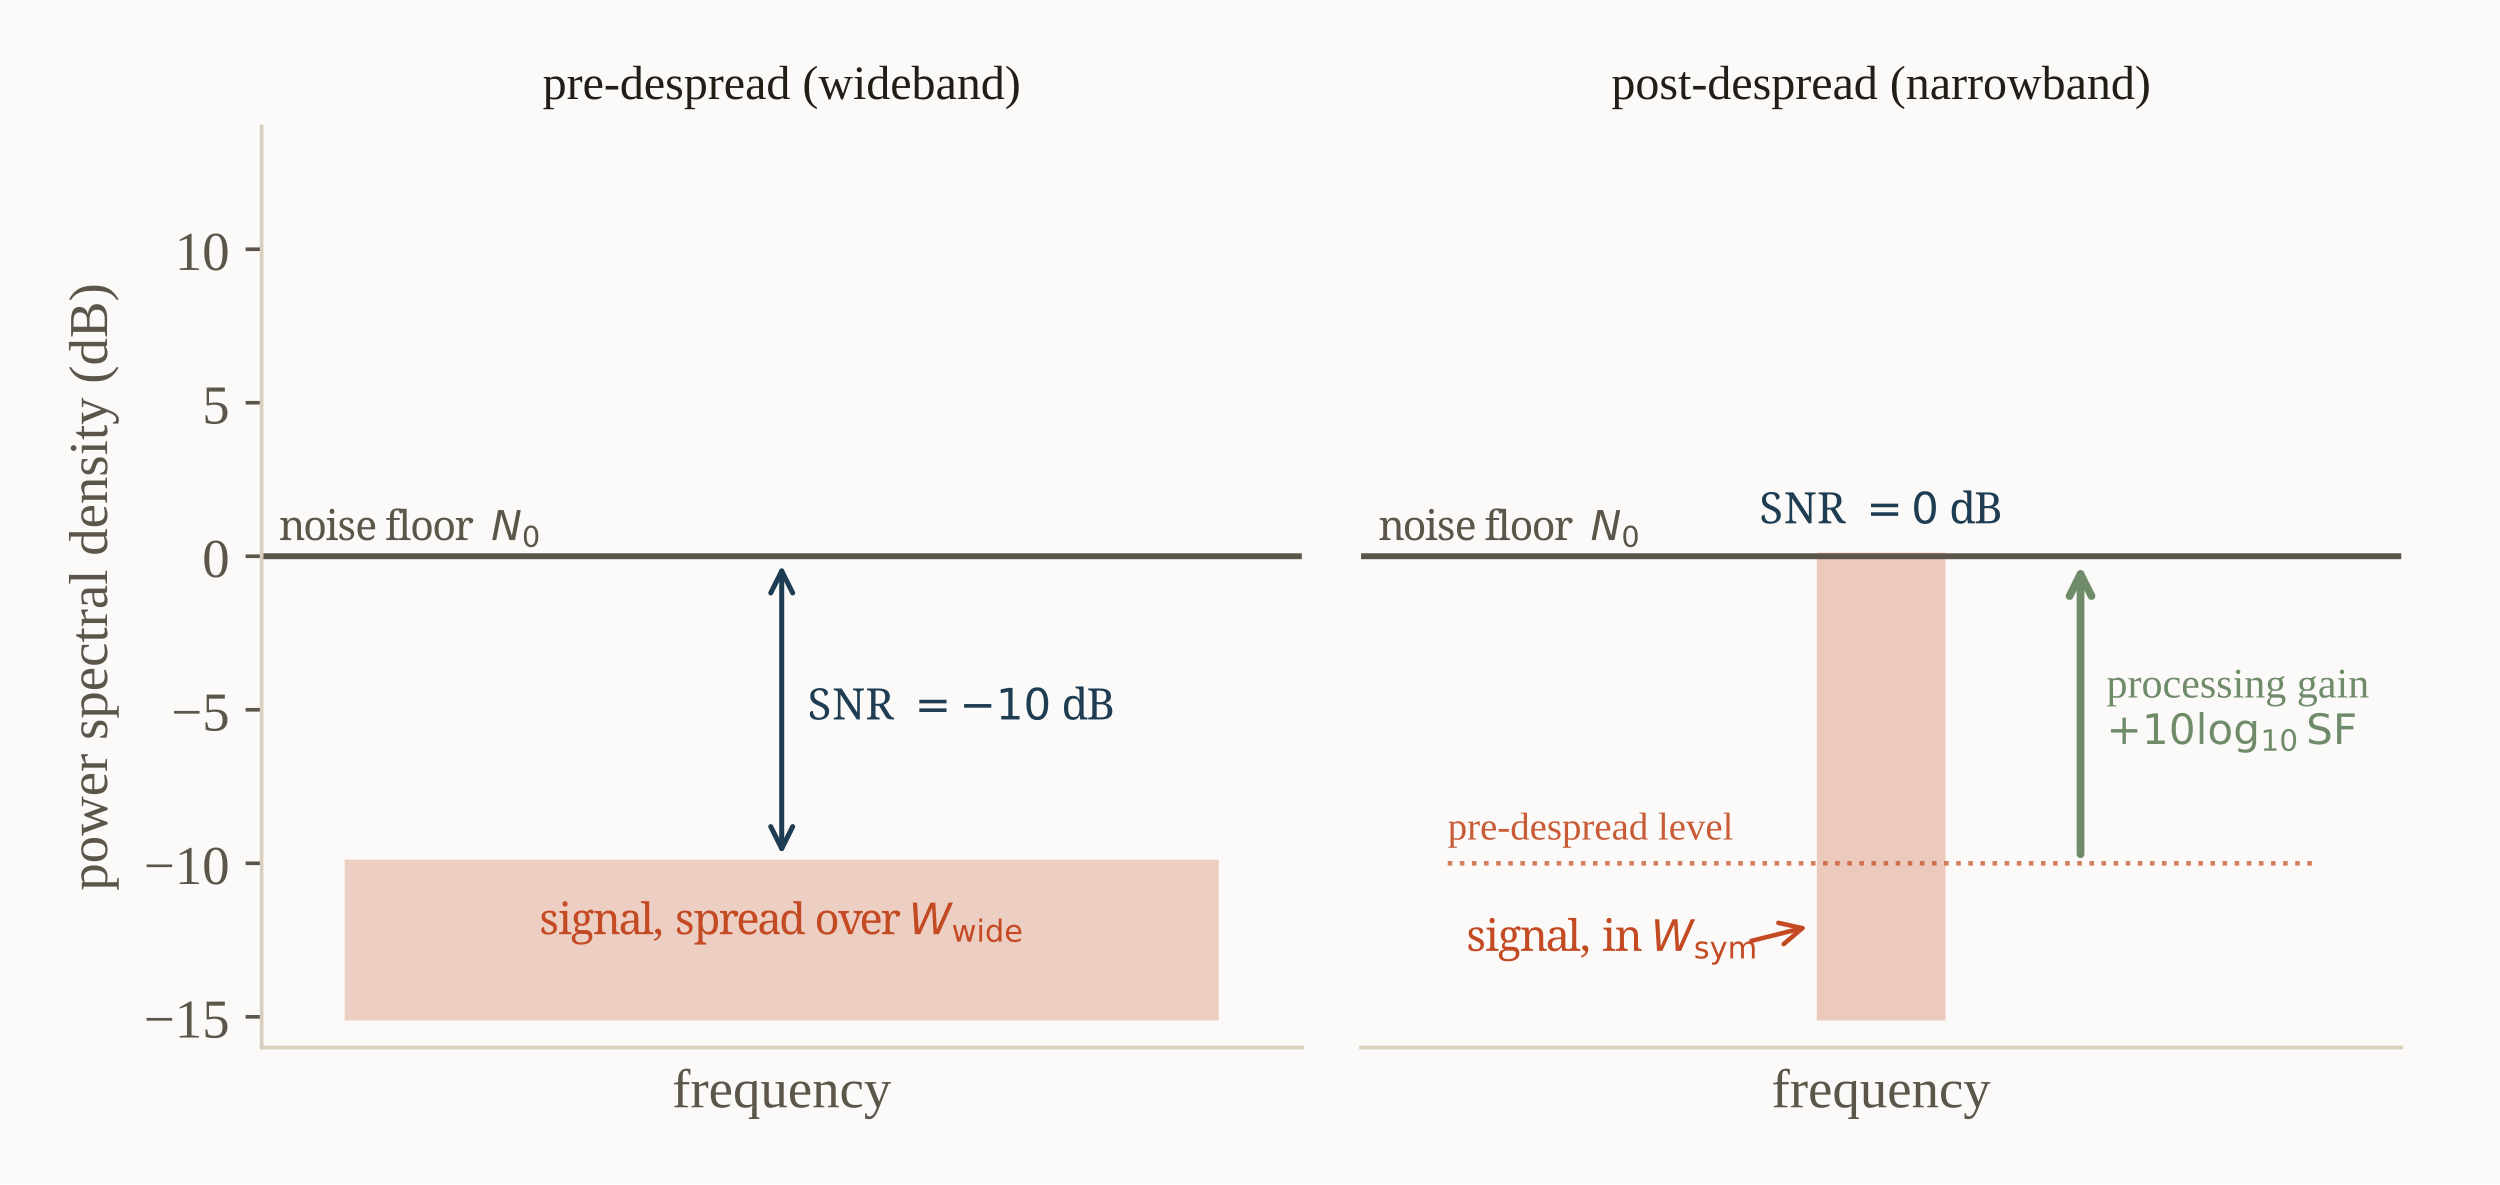
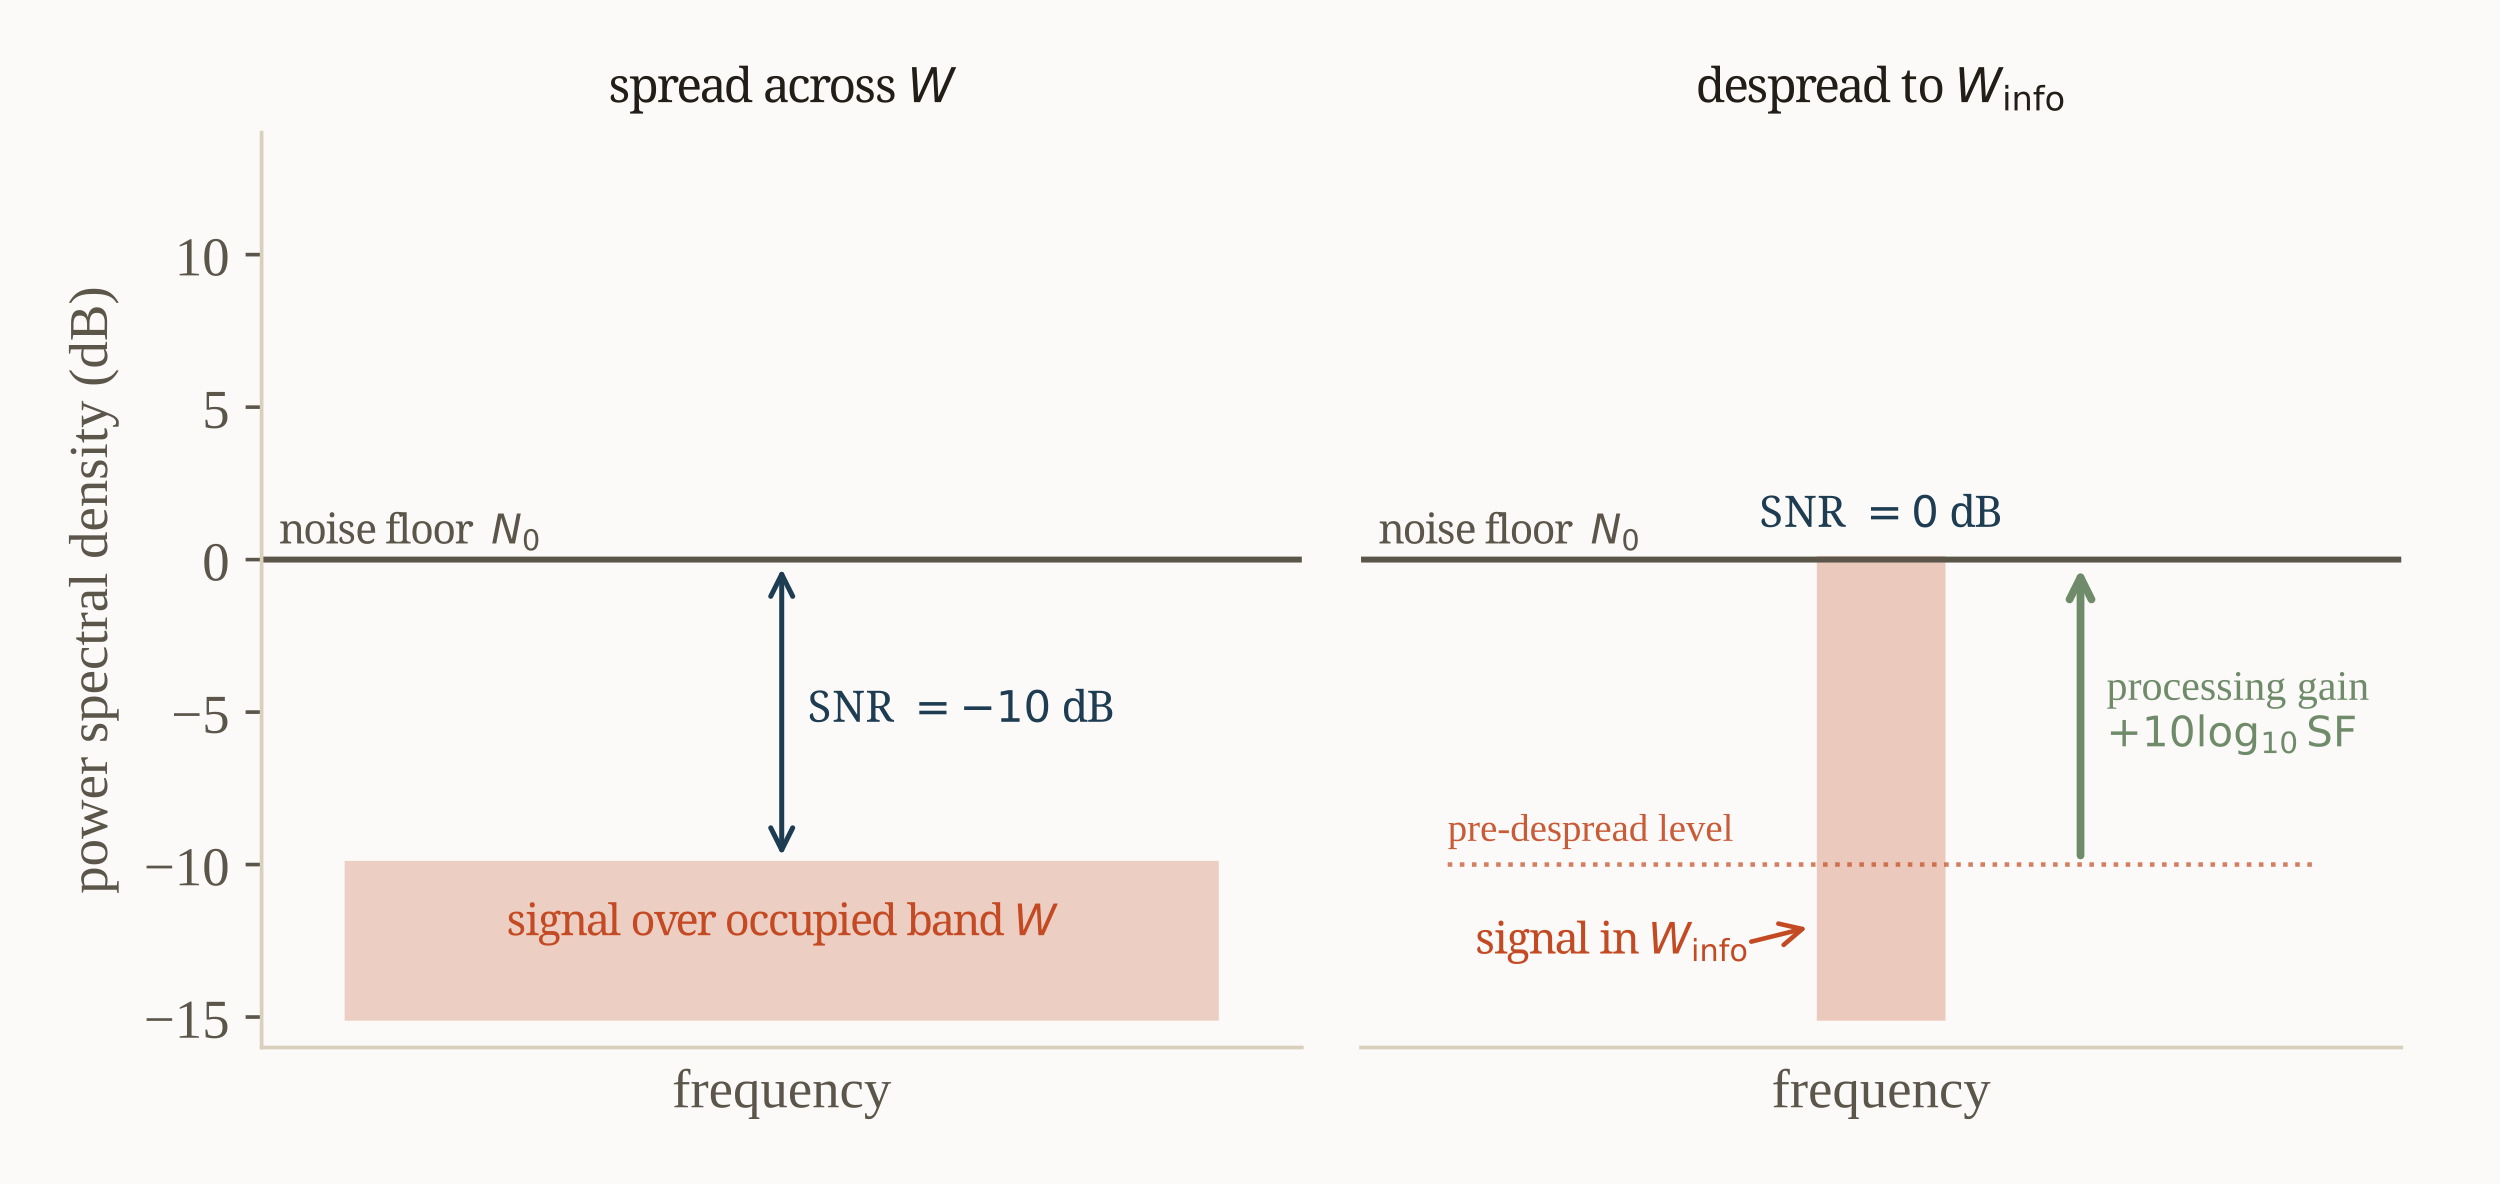
<svg xmlns="http://www.w3.org/2000/svg" xmlns:xlink="http://www.w3.org/1999/xlink" width="547.2pt" height="259.2pt" viewBox="0 0 547.2 259.2" version="1.1">
  <defs>
    <style type="text/css">*{stroke-linejoin: round; stroke-linecap: butt}</style>
  </defs>
  <g id="figure_1">
    <g id="patch_1">
      <path d="M 0 259.2  L 547.2 259.2  L 547.2 0  L 0 0  z " style="fill: #fbfaf8" />
    </g>
    <g id="axes_1">
      <g id="patch_2">
-         <path d="M 57.26 229.28  L 284.943 229.28  L 284.943 27.668  L 57.26 27.668  z " style="fill: #fbfaf8" />
+         <path d="M 57.26 229.28  L 284.943 229.28  L 284.943 29.04  L 57.26 29.04  z " style="fill: #fbfaf8" />
      </g>
      <g id="patch_3">
-         <path d="M 76.234 222.56  L 265.97 222.56  L 265.97 188.958  L 76.234 188.958  z " clip-path="url(#p8ddbc5364f)" style="fill: #c34a22; opacity: 0.25; stroke: #c34a22; stroke-width: 1.6; stroke-linejoin: miter" />
+         <path d="M 76.234 222.605  L 265.97 222.605  L 265.97 189.232  L 76.234 189.232  z " clip-path="url(#pc024488677)" style="fill: #c34a22; opacity: 0.25; stroke: #c34a22; stroke-width: 1.6; stroke-linejoin: miter" />
      </g>
      <g id="matplotlib.axis_1">
        <g id="text_1">
          <text style="font-size: 12px; font-family: 'Georgia', 'Times New Roman', 'DejaVu Serif', serif; text-anchor: middle; fill: #5c554a" x="171.102" y="242.357" transform="rotate(-0 171.1016 242.3569)">frequency</text>
        </g>
      </g>
      <g id="matplotlib.axis_2">
        <g id="ytick_1">
          <g id="line2d_1">
            <defs>
-               <path id="m342f838c32" d="M 0 0  L -3.5 0  " style="stroke: #5c554a; stroke-width: 0.8" />
+               <path id="m52c250888a" d="M 0 0  L -3.5 0  " style="stroke: #5c554a; stroke-width: 0.8" />
            </defs>
            <g>
-               <use xlink:href="#m342f838c32" x="57.26" y="222.56" style="fill: #5c554a; stroke: #5c554a; stroke-width: 0.8" />
+               <use xlink:href="#m52c250888a" x="57.26" y="222.605" style="fill: #5c554a; stroke: #5c554a; stroke-width: 0.8" />
            </g>
          </g>
          <g id="text_2">
-             <text style="font-size: 12px; font-family: 'Georgia', 'Times New Roman', 'DejaVu Serif', serif; text-anchor: end; fill: #5c554a" x="50.26" y="227.095" transform="rotate(-0 50.26 227.0952)">−15</text>
+             <text style="font-size: 12px; font-family: 'Georgia', 'Times New Roman', 'DejaVu Serif', serif; text-anchor: end; fill: #5c554a" x="50.26" y="227.141" transform="rotate(-0 50.26 227.141)">−15</text>
          </g>
        </g>
        <g id="ytick_2">
          <g id="line2d_2">
            <g>
-               <use xlink:href="#m342f838c32" x="57.26" y="188.958" style="fill: #5c554a; stroke: #5c554a; stroke-width: 0.8" />
+               <use xlink:href="#m52c250888a" x="57.26" y="189.232" style="fill: #5c554a; stroke: #5c554a; stroke-width: 0.8" />
            </g>
          </g>
          <g id="text_3">
-             <text style="font-size: 12px; font-family: 'Georgia', 'Times New Roman', 'DejaVu Serif', serif; text-anchor: end; fill: #5c554a" x="50.26" y="193.493" transform="rotate(-0 50.26 193.4931)">−10</text>
+             <text style="font-size: 12px; font-family: 'Georgia', 'Times New Roman', 'DejaVu Serif', serif; text-anchor: end; fill: #5c554a" x="50.26" y="193.768" transform="rotate(-0 50.26 193.7676)">−10</text>
          </g>
        </g>
        <g id="ytick_3">
          <g id="line2d_3">
            <g>
-               <use xlink:href="#m342f838c32" x="57.26" y="155.355" style="fill: #5c554a; stroke: #5c554a; stroke-width: 0.8" />
+               <use xlink:href="#m52c250888a" x="57.26" y="155.859" style="fill: #5c554a; stroke: #5c554a; stroke-width: 0.8" />
            </g>
          </g>
          <g id="text_4">
-             <text style="font-size: 12px; font-family: 'Georgia', 'Times New Roman', 'DejaVu Serif', serif; text-anchor: end; fill: #5c554a" x="50.26" y="159.891" transform="rotate(-0 50.26 159.891)">−5</text>
+             <text style="font-size: 12px; font-family: 'Georgia', 'Times New Roman', 'DejaVu Serif', serif; text-anchor: end; fill: #5c554a" x="50.26" y="160.394" transform="rotate(-0 50.26 160.3943)">−5</text>
          </g>
        </g>
        <g id="ytick_4">
          <g id="line2d_4">
            <g>
-               <use xlink:href="#m342f838c32" x="57.26" y="121.753" style="fill: #5c554a; stroke: #5c554a; stroke-width: 0.8" />
+               <use xlink:href="#m52c250888a" x="57.26" y="122.485" style="fill: #5c554a; stroke: #5c554a; stroke-width: 0.8" />
            </g>
          </g>
          <g id="text_5">
-             <text style="font-size: 12px; font-family: 'Georgia', 'Times New Roman', 'DejaVu Serif', serif; text-anchor: end; fill: #5c554a" x="50.26" y="126.289" transform="rotate(-0 50.26 126.289)">0</text>
+             <text style="font-size: 12px; font-family: 'Georgia', 'Times New Roman', 'DejaVu Serif', serif; text-anchor: end; fill: #5c554a" x="50.26" y="127.021" transform="rotate(-0 50.26 127.021)">0</text>
          </g>
        </g>
        <g id="ytick_5">
          <g id="line2d_5">
            <g>
-               <use xlink:href="#m342f838c32" x="57.26" y="88.151" style="fill: #5c554a; stroke: #5c554a; stroke-width: 0.8" />
+               <use xlink:href="#m52c250888a" x="57.26" y="89.112" style="fill: #5c554a; stroke: #5c554a; stroke-width: 0.8" />
            </g>
          </g>
          <g id="text_6">
-             <text style="font-size: 12px; font-family: 'Georgia', 'Times New Roman', 'DejaVu Serif', serif; text-anchor: end; fill: #5c554a" x="50.26" y="92.687" transform="rotate(-0 50.26 92.68688)">5</text>
+             <text style="font-size: 12px; font-family: 'Georgia', 'Times New Roman', 'DejaVu Serif', serif; text-anchor: end; fill: #5c554a" x="50.26" y="93.648" transform="rotate(-0 50.26 93.64763)">5</text>
          </g>
        </g>
        <g id="ytick_6">
          <g id="line2d_6">
            <g>
-               <use xlink:href="#m342f838c32" x="57.26" y="54.549" style="fill: #5c554a; stroke: #5c554a; stroke-width: 0.8" />
+               <use xlink:href="#m52c250888a" x="57.26" y="55.739" style="fill: #5c554a; stroke: #5c554a; stroke-width: 0.8" />
            </g>
          </g>
          <g id="text_7">
-             <text style="font-size: 12px; font-family: 'Georgia', 'Times New Roman', 'DejaVu Serif', serif; text-anchor: end; fill: #5c554a" x="50.26" y="59.085" transform="rotate(-0 50.26 59.08479)">10</text>
+             <text style="font-size: 12px; font-family: 'Georgia', 'Times New Roman', 'DejaVu Serif', serif; text-anchor: end; fill: #5c554a" x="50.26" y="60.274" transform="rotate(-0 50.26 60.27429)">10</text>
          </g>
        </g>
        <g id="text_8">
-           <text style="font-size: 12px; font-family: 'Georgia', 'Times New Roman', 'DejaVu Serif', serif; text-anchor: middle; fill: #5c554a" x="23.419" y="128.474" transform="rotate(-90 23.41875 128.4737)">power spectral density (dB)</text>
+           <text style="font-size: 12px; font-family: 'Georgia', 'Times New Roman', 'DejaVu Serif', serif; text-anchor: middle; fill: #5c554a" x="23.419" y="129.16" transform="rotate(-90 23.41875 129.16)">power spectral density (dB)</text>
        </g>
      </g>
      <g id="line2d_7">
-         <path d="M 57.26 121.753  L 284.943 121.753  " clip-path="url(#p8ddbc5364f)" style="fill: none; stroke: #5c554a; stroke-width: 1.3; stroke-linecap: square" />
+         <path d="M 57.26 122.485  L 284.943 122.485  " clip-path="url(#pc024488677)" style="fill: none; stroke: #5c554a; stroke-width: 1.3; stroke-linecap: square" />
      </g>
      <g id="patch_4">
-         <path d="M 57.26 229.28  L 57.26 27.668  " style="fill: none; stroke: #d8cfbc; stroke-width: 0.8; stroke-linejoin: miter; stroke-linecap: square" />
+         <path d="M 57.26 229.28  L 57.26 29.04  " style="fill: none; stroke: #d8cfbc; stroke-width: 0.8; stroke-linejoin: miter; stroke-linecap: square" />
      </g>
      <g id="patch_5">
        <path d="M 57.26 229.28  L 284.943 229.28  " style="fill: none; stroke: #d8cfbc; stroke-width: 0.8; stroke-linejoin: miter; stroke-linecap: square" />
      </g>
      <g id="text_9">
-         <g style="fill: #5c554a" transform="translate(61.05472 118.3931)">
+         <g style="fill: #5c554a" transform="translate(61.05472 119.148)">
          <text>
            <tspan x="0" y="-0.188" style="font-size: 9px; font-family: 'Georgia'; fill: #5c554a">n</tspan>
            <tspan x="5.317" y="-0.188" style="font-size: 9px; font-family: 'Georgia'; fill: #5c554a">o</tspan>
            <tspan x="10.169" y="-0.188" style="font-size: 9px; font-family: 'Georgia'; fill: #5c554a">i</tspan>
            <tspan x="12.806" y="-0.188" style="font-size: 9px; font-family: 'Georgia'; fill: #5c554a">s</tspan>
            <tspan x="16.695" y="-0.188" style="font-size: 9px; font-family: 'Georgia'; fill: #5c554a">e</tspan>
            <tspan x="21.045" y="-0.188" style="font-size: 9px; font-family: 'Georgia'; fill: #5c554a"> </tspan>
            <tspan x="23.216" y="-0.188" style="font-size: 9px; font-family: 'Georgia'; fill: #5c554a">f</tspan>
            <tspan x="26.143" y="-0.188" style="font-size: 9px; font-family: 'Georgia'; fill: #5c554a">l</tspan>
            <tspan x="28.718" y="-0.188" style="font-size: 9px; font-family: 'Georgia'; fill: #5c554a">o</tspan>
            <tspan x="33.57" y="-0.188" style="font-size: 9px; font-family: 'Georgia'; fill: #5c554a">o</tspan>
            <tspan x="38.421" y="-0.188" style="font-size: 9px; font-family: 'Georgia'; fill: #5c554a">r</tspan>
            <tspan x="42.108" y="-0.188" style="font-size: 9px; font-family: 'Georgia'; fill: #5c554a"> </tspan>
            <tspan x="44.279" y="-0.188" style="font-size: 9px; font-family: 'Georgia'; fill: #5c554a"> </tspan>
            <tspan x="46.45" y="-0.188" style="font-style: oblique; font-size: 9px; font-family: 'DejaVu Sans'; fill: #5c554a">N</tspan>
            <tspan x="53.183" y="1.289" style="font-size: 6.3px; font-family: 'DejaVu Sans'; fill: #5c554a">0</tspan>
          </text>
        </g>
      </g>
      <g id="patch_6">
-         <path d="M 171.102 185.73  Q 171.102 155.358 171.102 124.985  " style="fill: none; stroke: #1e3d52; stroke-width: 1.1; stroke-linecap: round" />
-         <path d="M 173.502 180.93  L 171.102 185.73  L 168.702 180.93  " style="fill: none; stroke: #1e3d52; stroke-width: 1.1; stroke-linecap: round" />
-         <path d="M 168.702 129.785  L 171.102 124.985  L 173.502 129.785  " style="fill: none; stroke: #1e3d52; stroke-width: 1.1; stroke-linecap: round" />
+         <path d="M 171.102 186.002  Q 171.102 155.86 171.102 125.719  " style="fill: none; stroke: #1e3d52; stroke-width: 1.1; stroke-linecap: round" />
+         <path d="M 173.502 181.202  L 171.102 186.002  L 168.702 181.202  " style="fill: none; stroke: #1e3d52; stroke-width: 1.1; stroke-linecap: round" />
+         <path d="M 168.702 130.519  L 171.102 125.719  L 173.502 130.519  " style="fill: none; stroke: #1e3d52; stroke-width: 1.1; stroke-linecap: round" />
      </g>
      <g id="text_10">
-         <g style="fill: #1e3d52" transform="translate(176.7937 157.916)">
+         <g style="fill: #1e3d52" transform="translate(176.7937 158.4192)">
          <text>
            <tspan x="0" y="-0.438" style="font-size: 9.5px; font-family: 'Georgia'; fill: #1e3d52">S</tspan>
            <tspan x="5.33" y="-0.438" style="font-size: 9.5px; font-family: 'Georgia'; fill: #1e3d52">N</tspan>
            <tspan x="12.617" y="-0.438" style="font-size: 9.5px; font-family: 'Georgia'; fill: #1e3d52">R</tspan>
            <tspan x="19.283" y="-0.438" style="font-size: 9.5px; font-family: 'Georgia'; fill: #1e3d52"> </tspan>
            <tspan x="53.284" y="-0.438" style="font-size: 9.5px; font-family: 'Georgia'; fill: #1e3d52"> </tspan>
            <tspan x="55.576" y="-0.438" style="font-size: 9.5px; font-family: 'Georgia'; fill: #1e3d52">d</tspan>
            <tspan x="61.031" y="-0.438" style="font-size: 9.5px; font-family: 'Georgia'; fill: #1e3d52">B</tspan>
            <tspan x="23.425" y="-0.438" style="font-size: 9.5px; font-family: 'DejaVu Sans'; fill: #1e3d52">=</tspan>
            <tspan x="33.236" y="-0.438" style="font-size: 9.5px; font-family: 'DejaVu Sans'; fill: #1e3d52">−</tspan>
            <tspan x="41.196" y="-0.438" style="font-size: 9.5px; font-family: 'DejaVu Sans'; fill: #1e3d52">1</tspan>
            <tspan x="47.24" y="-0.438" style="font-size: 9.5px; font-family: 'DejaVu Sans'; fill: #1e3d52">0</tspan>
          </text>
        </g>
      </g>
      <g id="text_11">
-         <g style="fill: #c34a22" transform="translate(118.0441 204.914)">
+         <g style="fill: #c34a22" transform="translate(110.8716 205.1291)">
          <text>
            <tspan x="0" y="-0.438" style="font-size: 9.5px; font-family: 'Georgia'; fill: #c34a22">s</tspan>
            <tspan x="4.105" y="-0.438" style="font-size: 9.5px; font-family: 'Georgia'; fill: #c34a22">i</tspan>
            <tspan x="6.888" y="-0.438" style="font-size: 9.5px; font-family: 'Georgia'; fill: #c34a22">g</tspan>
            <tspan x="11.727" y="-0.438" style="font-size: 9.5px; font-family: 'Georgia'; fill: #c34a22">n</tspan>
            <tspan x="17.339" y="-0.438" style="font-size: 9.5px; font-family: 'Georgia'; fill: #c34a22">a</tspan>
            <tspan x="22.126" y="-0.438" style="font-size: 9.5px; font-family: 'Georgia'; fill: #c34a22">l</tspan>
-             <tspan x="24.845" y="-0.438" style="font-size: 9.5px; font-family: 'Georgia'; fill: #c34a22">,</tspan>
-             <tspan x="27.405" y="-0.438" style="font-size: 9.5px; font-family: 'Georgia'; fill: #c34a22"> </tspan>
-             <tspan x="29.697" y="-0.438" style="font-size: 9.5px; font-family: 'Georgia'; fill: #c34a22">s</tspan>
-             <tspan x="33.802" y="-0.438" style="font-size: 9.5px; font-family: 'Georgia'; fill: #c34a22">p</tspan>
-             <tspan x="39.229" y="-0.438" style="font-size: 9.5px; font-family: 'Georgia'; fill: #c34a22">r</tspan>
-             <tspan x="43.121" y="-0.438" style="font-size: 9.5px; font-family: 'Georgia'; fill: #c34a22">e</tspan>
-             <tspan x="47.713" y="-0.438" style="font-size: 9.5px; font-family: 'Georgia'; fill: #c34a22">a</tspan>
-             <tspan x="52.5" y="-0.438" style="font-size: 9.5px; font-family: 'Georgia'; fill: #c34a22">d</tspan>
-             <tspan x="57.956" y="-0.438" style="font-size: 9.5px; font-family: 'Georgia'; fill: #c34a22"> </tspan>
-             <tspan x="60.247" y="-0.438" style="font-size: 9.5px; font-family: 'Georgia'; fill: #c34a22">o</tspan>
-             <tspan x="65.368" y="-0.438" style="font-size: 9.5px; font-family: 'Georgia'; fill: #c34a22">v</tspan>
-             <tspan x="70.086" y="-0.438" style="font-size: 9.5px; font-family: 'Georgia'; fill: #c34a22">e</tspan>
-             <tspan x="74.678" y="-0.438" style="font-size: 9.5px; font-family: 'Georgia'; fill: #c34a22">r</tspan>
-             <tspan x="78.57" y="-0.438" style="font-size: 9.5px; font-family: 'Georgia'; fill: #c34a22"> </tspan>
-             <tspan x="80.861" y="-0.438" style="font-style: oblique; font-size: 9.5px; font-family: 'DejaVu Sans'; fill: #c34a22">W</tspan>
-             <tspan x="90.255" y="1.203" style="font-size: 6.65px; font-family: 'DejaVu Sans'; fill: #c34a22">w</tspan>
-             <tspan x="95.693" y="1.203" style="font-size: 6.65px; font-family: 'DejaVu Sans'; fill: #c34a22">i</tspan>
-             <tspan x="97.541" y="1.203" style="font-size: 6.65px; font-family: 'DejaVu Sans'; fill: #c34a22">d</tspan>
-             <tspan x="101.762" y="1.203" style="font-size: 6.65px; font-family: 'DejaVu Sans'; fill: #c34a22">e</tspan>
+             <tspan x="24.845" y="-0.438" style="font-size: 9.5px; font-family: 'Georgia'; fill: #c34a22"> </tspan>
+             <tspan x="27.136" y="-0.438" style="font-size: 9.5px; font-family: 'Georgia'; fill: #c34a22">o</tspan>
+             <tspan x="32.257" y="-0.438" style="font-size: 9.5px; font-family: 'Georgia'; fill: #c34a22">v</tspan>
+             <tspan x="36.975" y="-0.438" style="font-size: 9.5px; font-family: 'Georgia'; fill: #c34a22">e</tspan>
+             <tspan x="41.567" y="-0.438" style="font-size: 9.5px; font-family: 'Georgia'; fill: #c34a22">r</tspan>
+             <tspan x="45.459" y="-0.438" style="font-size: 9.5px; font-family: 'Georgia'; fill: #c34a22"> </tspan>
+             <tspan x="47.75" y="-0.438" style="font-size: 9.5px; font-family: 'Georgia'; fill: #c34a22">o</tspan>
+             <tspan x="52.872" y="-0.438" style="font-size: 9.5px; font-family: 'Georgia'; fill: #c34a22">c</tspan>
+             <tspan x="57.186" y="-0.438" style="font-size: 9.5px; font-family: 'Georgia'; fill: #c34a22">c</tspan>
+             <tspan x="61.5" y="-0.438" style="font-size: 9.5px; font-family: 'Georgia'; fill: #c34a22">u</tspan>
+             <tspan x="66.964" y="-0.438" style="font-size: 9.5px; font-family: 'Georgia'; fill: #c34a22">p</tspan>
+             <tspan x="72.391" y="-0.438" style="font-size: 9.5px; font-family: 'Georgia'; fill: #c34a22">i</tspan>
+             <tspan x="75.174" y="-0.438" style="font-size: 9.5px; font-family: 'Georgia'; fill: #c34a22">e</tspan>
+             <tspan x="79.767" y="-0.438" style="font-size: 9.5px; font-family: 'Georgia'; fill: #c34a22">d</tspan>
+             <tspan x="85.222" y="-0.438" style="font-size: 9.5px; font-family: 'Georgia'; fill: #c34a22"> </tspan>
+             <tspan x="87.513" y="-0.438" style="font-size: 9.5px; font-family: 'Georgia'; fill: #c34a22">b</tspan>
+             <tspan x="92.834" y="-0.438" style="font-size: 9.5px; font-family: 'Georgia'; fill: #c34a22">a</tspan>
+             <tspan x="97.621" y="-0.438" style="font-size: 9.5px; font-family: 'Georgia'; fill: #c34a22">n</tspan>
+             <tspan x="103.234" y="-0.438" style="font-size: 9.5px; font-family: 'Georgia'; fill: #c34a22">d</tspan>
+             <tspan x="108.689" y="-0.438" style="font-size: 9.5px; font-family: 'Georgia'; fill: #c34a22"> </tspan>
+             <tspan x="110.98" y="-0.438" style="font-style: oblique; font-size: 9.5px; font-family: 'DejaVu Sans'; fill: #c34a22">W</tspan>
          </text>
        </g>
      </g>
      <g id="text_12">
-         <text style="font-size: 10.5px; font-family: 'Georgia', 'Times New Roman', 'DejaVu Serif', serif; text-anchor: middle; fill: #221e17" x="171.102" y="21.668" transform="rotate(-0 171.1016 21.6675)">pre-despread (wideband)</text>
+         <g style="fill: #221e17" transform="translate(133.1966 23.04)">
+           <text>
+             <tspan x="0" y="-0.688" style="font-size: 10.5px; font-family: 'Georgia'; fill: #221e17">s</tspan>
+             <tspan x="4.537" y="-0.688" style="font-size: 10.5px; font-family: 'Georgia'; fill: #221e17">p</tspan>
+             <tspan x="10.536" y="-0.688" style="font-size: 10.5px; font-family: 'Georgia'; fill: #221e17">r</tspan>
+             <tspan x="14.837" y="-0.688" style="font-size: 10.5px; font-family: 'Georgia'; fill: #221e17">e</tspan>
+             <tspan x="19.913" y="-0.688" style="font-size: 10.5px; font-family: 'Georgia'; fill: #221e17">a</tspan>
+             <tspan x="25.204" y="-0.688" style="font-size: 10.5px; font-family: 'Georgia'; fill: #221e17">d</tspan>
+             <tspan x="31.233" y="-0.688" style="font-size: 10.5px; font-family: 'Georgia'; fill: #221e17"> </tspan>
+             <tspan x="33.766" y="-0.688" style="font-size: 10.5px; font-family: 'Georgia'; fill: #221e17">a</tspan>
+             <tspan x="39.057" y="-0.688" style="font-size: 10.5px; font-family: 'Georgia'; fill: #221e17">c</tspan>
+             <tspan x="43.825" y="-0.688" style="font-size: 10.5px; font-family: 'Georgia'; fill: #221e17">r</tspan>
+             <tspan x="48.127" y="-0.688" style="font-size: 10.5px; font-family: 'Georgia'; fill: #221e17">o</tspan>
+             <tspan x="53.787" y="-0.688" style="font-size: 10.5px; font-family: 'Georgia'; fill: #221e17">s</tspan>
+             <tspan x="58.324" y="-0.688" style="font-size: 10.5px; font-family: 'Georgia'; fill: #221e17">s</tspan>
+             <tspan x="62.862" y="-0.688" style="font-size: 10.5px; font-family: 'Georgia'; fill: #221e17"> </tspan>
+             <tspan x="65.394" y="-0.688" style="font-style: oblique; font-size: 10.5px; font-family: 'DejaVu Sans'; fill: #221e17">W</tspan>
+           </text>
+         </g>
      </g>
    </g>
    <g id="axes_2">
      <g id="patch_7">
-         <path d="M 297.903 229.28  L 525.586 229.28  L 525.586 27.668  L 297.903 27.668  z " style="fill: #fbfaf8" />
+         <path d="M 297.903 229.28  L 525.586 229.28  L 525.586 29.04  L 297.903 29.04  z " style="fill: #fbfaf8" />
      </g>
      <g id="patch_8">
-         <path d="M 398.463 222.56  L 425.026 222.56  L 425.026 121.753  L 398.463 121.753  z " clip-path="url(#p17be572b15)" style="fill: #c34a22; opacity: 0.28; stroke: #c34a22; stroke-width: 1.6; stroke-linejoin: miter" />
+         <path d="M 398.463 222.605  L 425.026 222.605  L 425.026 122.485  L 398.463 122.485  z " clip-path="url(#pb1f0e42ab3)" style="fill: #c34a22; opacity: 0.28; stroke: #c34a22; stroke-width: 1.6; stroke-linejoin: miter" />
      </g>
      <g id="matplotlib.axis_3">
        <g id="text_13">
          <text style="font-size: 12px; font-family: 'Georgia', 'Times New Roman', 'DejaVu Serif', serif; text-anchor: middle; fill: #5c554a" x="411.745" y="242.357" transform="rotate(-0 411.7448 242.3569)">frequency</text>
        </g>
      </g>
      <g id="matplotlib.axis_4">
        <g id="ytick_7" />
        <g id="ytick_8" />
        <g id="ytick_9" />
        <g id="ytick_10" />
        <g id="ytick_11" />
        <g id="ytick_12" />
      </g>
      <g id="line2d_8">
-         <path d="M 297.903 121.753  L 525.586 121.753  " clip-path="url(#p17be572b15)" style="fill: none; stroke: #5c554a; stroke-width: 1.3; stroke-linecap: square" />
+         <path d="M 297.903 122.485  L 525.586 122.485  " clip-path="url(#pb1f0e42ab3)" style="fill: none; stroke: #5c554a; stroke-width: 1.3; stroke-linecap: square" />
      </g>
      <g id="line2d_9">
-         <path d="M 316.877 188.958  L 506.613 188.958  " clip-path="url(#p17be572b15)" style="fill: none; stroke-dasharray: 1,1.65; stroke-dashoffset: 0; stroke: #c34a22; stroke-opacity: 0.7" />
+         <path d="M 316.877 189.232  L 506.613 189.232  " clip-path="url(#pb1f0e42ab3)" style="fill: none; stroke-dasharray: 1,1.65; stroke-dashoffset: 0; stroke: #c34a22; stroke-opacity: 0.7" />
      </g>
      <g id="patch_9">
        <path d="M 297.903 229.28  L 525.586 229.28  " style="fill: none; stroke: #d8cfbc; stroke-width: 0.8; stroke-linejoin: miter; stroke-linecap: square" />
      </g>
      <g id="text_14">
-         <g style="fill: #5c554a" transform="translate(301.6979 118.3931)">
+         <g style="fill: #5c554a" transform="translate(301.6979 119.148)">
          <text>
            <tspan x="0" y="-0.188" style="font-size: 9px; font-family: 'Georgia'; fill: #5c554a">n</tspan>
            <tspan x="5.317" y="-0.188" style="font-size: 9px; font-family: 'Georgia'; fill: #5c554a">o</tspan>
            <tspan x="10.169" y="-0.188" style="font-size: 9px; font-family: 'Georgia'; fill: #5c554a">i</tspan>
            <tspan x="12.806" y="-0.188" style="font-size: 9px; font-family: 'Georgia'; fill: #5c554a">s</tspan>
            <tspan x="16.695" y="-0.188" style="font-size: 9px; font-family: 'Georgia'; fill: #5c554a">e</tspan>
            <tspan x="21.045" y="-0.188" style="font-size: 9px; font-family: 'Georgia'; fill: #5c554a"> </tspan>
            <tspan x="23.216" y="-0.188" style="font-size: 9px; font-family: 'Georgia'; fill: #5c554a">f</tspan>
            <tspan x="26.143" y="-0.188" style="font-size: 9px; font-family: 'Georgia'; fill: #5c554a">l</tspan>
            <tspan x="28.718" y="-0.188" style="font-size: 9px; font-family: 'Georgia'; fill: #5c554a">o</tspan>
            <tspan x="33.57" y="-0.188" style="font-size: 9px; font-family: 'Georgia'; fill: #5c554a">o</tspan>
            <tspan x="38.421" y="-0.188" style="font-size: 9px; font-family: 'Georgia'; fill: #5c554a">r</tspan>
            <tspan x="42.108" y="-0.188" style="font-size: 9px; font-family: 'Georgia'; fill: #5c554a"> </tspan>
            <tspan x="44.279" y="-0.188" style="font-size: 9px; font-family: 'Georgia'; fill: #5c554a"> </tspan>
            <tspan x="46.45" y="-0.188" style="font-style: oblique; font-size: 9px; font-family: 'DejaVu Sans'; fill: #5c554a">N</tspan>
            <tspan x="53.183" y="1.289" style="font-size: 6.3px; font-family: 'DejaVu Sans'; fill: #5c554a">0</tspan>
          </text>
        </g>
      </g>
      <g id="text_15">
-         <text style="font-size: 8.5px; font-family: 'Georgia', 'Times New Roman', 'DejaVu Serif', serif; text-anchor: start; fill: #c34a22; opacity: 0.9" x="316.877" y="183.754" transform="rotate(-0 316.8768 183.7539)">pre-despread level</text>
+         <text style="font-size: 8.5px; font-family: 'Georgia', 'Times New Roman', 'DejaVu Serif', serif; text-anchor: start; fill: #c34a22; opacity: 0.9" x="316.877" y="184.051" transform="rotate(-0 316.8768 184.0512)">pre-despread level</text>
      </g>
      <g id="patch_10">
-         <path d="M 455.384 186.96  Q 455.384 155.358 455.384 125.656  " style="fill: none; stroke: #6f8b6a; stroke-width: 1.7; stroke-linecap: round" />
-         <path d="M 452.984 130.456  L 455.384 125.656  L 457.784 130.456  " style="fill: none; stroke: #6f8b6a; stroke-width: 1.7; stroke-linecap: round" />
+         <path d="M 455.384 187.232  Q 455.384 155.86 455.384 126.39  " style="fill: none; stroke: #6f8b6a; stroke-width: 1.7; stroke-linecap: round" />
+         <path d="M 452.984 131.19  L 455.384 126.39  L 457.784 131.19  " style="fill: none; stroke: #6f8b6a; stroke-width: 1.7; stroke-linecap: round" />
      </g>
      <g id="text_16">
-         <text style="font-size: 9.2px; font-family: 'Georgia', 'Times New Roman', 'DejaVu Serif', serif; fill: #6f8b6a" transform="translate(461.0761 152.6647)">processing gain</text>
-         <g style="fill: #6f8b6a" transform="translate(461.0761 163.0055)">
+         <text style="font-size: 9.2px; font-family: 'Georgia', 'Times New Roman', 'DejaVu Serif', serif; fill: #6f8b6a" transform="translate(461.0761 153.168)">processing gain</text>
+         <g style="fill: #6f8b6a" transform="translate(461.0761 163.5088)">
          <text>
            <tspan x="0" y="-0.156" style="font-size: 9.2px; font-family: 'DejaVu Sans'; fill: #6f8b6a">+</tspan>
            <tspan x="7.75" y="-0.156" style="font-size: 9.2px; font-family: 'DejaVu Sans'; fill: #6f8b6a">1</tspan>
            <tspan x="13.636" y="-0.156" style="font-size: 9.2px; font-family: 'DejaVu Sans'; fill: #6f8b6a">0</tspan>
            <tspan x="19.521" y="-0.156" style="font-size: 9.2px; font-family: 'DejaVu Sans'; fill: #6f8b6a">l</tspan>
            <tspan x="22.091" y="-0.156" style="font-size: 9.2px; font-family: 'DejaVu Sans'; fill: #6f8b6a">o</tspan>
            <tspan x="27.75" y="-0.156" style="font-size: 9.2px; font-family: 'DejaVu Sans'; fill: #6f8b6a">g</tspan>
            <tspan x="43.695" y="-0.156" style="font-size: 9.2px; font-family: 'DejaVu Sans'; fill: #6f8b6a">S</tspan>
            <tspan x="49.566" y="-0.156" style="font-size: 9.2px; font-family: 'DejaVu Sans'; fill: #6f8b6a">F</tspan>
            <tspan x="33.708" y="1.32" style="font-size: 6.44px; font-family: 'DejaVu Sans'; fill: #6f8b6a">1</tspan>
            <tspan x="37.827" y="1.32" style="font-size: 6.44px; font-family: 'DejaVu Sans'; fill: #6f8b6a">0</tspan>
          </text>
        </g>
      </g>
      <g id="text_17">
-         <g style="fill: #1e3d52" transform="translate(385.0973 114.9887)">
+         <g style="fill: #1e3d52" transform="translate(385.0973 115.7528)">
          <text>
            <tspan x="0" y="-0.438" style="font-size: 9.5px; font-family: 'Georgia'; fill: #1e3d52">S</tspan>
            <tspan x="5.33" y="-0.438" style="font-size: 9.5px; font-family: 'Georgia'; fill: #1e3d52">N</tspan>
            <tspan x="12.617" y="-0.438" style="font-size: 9.5px; font-family: 'Georgia'; fill: #1e3d52">R</tspan>
            <tspan x="19.283" y="-0.438" style="font-size: 9.5px; font-family: 'Georgia'; fill: #1e3d52"> </tspan>
            <tspan x="39.28" y="-0.438" style="font-size: 9.5px; font-family: 'Georgia'; fill: #1e3d52"> </tspan>
            <tspan x="41.572" y="-0.438" style="font-size: 9.5px; font-family: 'Georgia'; fill: #1e3d52">d</tspan>
            <tspan x="47.027" y="-0.438" style="font-size: 9.5px; font-family: 'Georgia'; fill: #1e3d52">B</tspan>
            <tspan x="23.425" y="-0.438" style="font-size: 9.5px; font-family: 'DejaVu Sans'; fill: #1e3d52">=</tspan>
            <tspan x="33.236" y="-0.438" style="font-size: 9.5px; font-family: 'DejaVu Sans'; fill: #1e3d52">0</tspan>
          </text>
        </g>
      </g>
      <g id="text_18">
-         <g style="fill: #c34a22" transform="translate(320.9591 208.5681)">
+         <g style="fill: #c34a22" transform="translate(322.9066 209.1511)">
          <text>
            <tspan x="0" y="-0.438" style="font-size: 9.5px; font-family: 'Georgia'; fill: #c34a22">s</tspan>
            <tspan x="4.105" y="-0.438" style="font-size: 9.5px; font-family: 'Georgia'; fill: #c34a22">i</tspan>
            <tspan x="6.888" y="-0.438" style="font-size: 9.5px; font-family: 'Georgia'; fill: #c34a22">g</tspan>
            <tspan x="11.727" y="-0.438" style="font-size: 9.5px; font-family: 'Georgia'; fill: #c34a22">n</tspan>
            <tspan x="17.339" y="-0.438" style="font-size: 9.5px; font-family: 'Georgia'; fill: #c34a22">a</tspan>
            <tspan x="22.126" y="-0.438" style="font-size: 9.5px; font-family: 'Georgia'; fill: #c34a22">l</tspan>
-             <tspan x="24.845" y="-0.438" style="font-size: 9.5px; font-family: 'Georgia'; fill: #c34a22">,</tspan>
-             <tspan x="27.405" y="-0.438" style="font-size: 9.5px; font-family: 'Georgia'; fill: #c34a22"> </tspan>
-             <tspan x="29.697" y="-0.438" style="font-size: 9.5px; font-family: 'Georgia'; fill: #c34a22">i</tspan>
-             <tspan x="32.48" y="-0.438" style="font-size: 9.5px; font-family: 'Georgia'; fill: #c34a22">n</tspan>
-             <tspan x="38.093" y="-0.438" style="font-size: 9.5px; font-family: 'Georgia'; fill: #c34a22"> </tspan>
-             <tspan x="40.384" y="-0.438" style="font-style: oblique; font-size: 9.5px; font-family: 'DejaVu Sans'; fill: #c34a22">W</tspan>
-             <tspan x="49.778" y="1.203" style="font-size: 6.65px; font-family: 'DejaVu Sans'; fill: #c34a22">s</tspan>
-             <tspan x="53.242" y="1.203" style="font-size: 6.65px; font-family: 'DejaVu Sans'; fill: #c34a22">y</tspan>
-             <tspan x="57.178" y="1.203" style="font-size: 6.65px; font-family: 'DejaVu Sans'; fill: #c34a22">m</tspan>
+             <tspan x="24.845" y="-0.438" style="font-size: 9.5px; font-family: 'Georgia'; fill: #c34a22"> </tspan>
+             <tspan x="27.136" y="-0.438" style="font-size: 9.5px; font-family: 'Georgia'; fill: #c34a22">i</tspan>
+             <tspan x="29.919" y="-0.438" style="font-size: 9.5px; font-family: 'Georgia'; fill: #c34a22">n</tspan>
+             <tspan x="35.532" y="-0.438" style="font-size: 9.5px; font-family: 'Georgia'; fill: #c34a22"> </tspan>
+             <tspan x="37.824" y="-0.438" style="font-style: oblique; font-size: 9.5px; font-family: 'DejaVu Sans'; fill: #c34a22">W</tspan>
+             <tspan x="47.217" y="1.203" style="font-size: 6.65px; font-family: 'DejaVu Sans'; fill: #c34a22">i</tspan>
+             <tspan x="49.065" y="1.203" style="font-size: 6.65px; font-family: 'DejaVu Sans'; fill: #c34a22">n</tspan>
+             <tspan x="53.279" y="1.203" style="font-size: 6.65px; font-family: 'DejaVu Sans'; fill: #c34a22">f</tspan>
+             <tspan x="55.62" y="1.203" style="font-size: 6.65px; font-family: 'DejaVu Sans'; fill: #c34a22">o</tspan>
          </text>
        </g>
      </g>
      <g id="patch_11">
-         <path d="M 383.328 205.945  Q 389.45 204.415 394.487 203.155  " style="fill: none; stroke: #c34a22; stroke-linecap: round" />
-         <path d="M 389.248 201.991  L 394.487 203.155  L 390.412 206.648  " style="fill: none; stroke: #c34a22; stroke-linecap: round" />
+         <path d="M 383.328 206.104  Q 389.45 204.584 394.486 203.333  " style="fill: none; stroke: #c34a22; stroke-linecap: round" />
+         <path d="M 389.25 202.161  L 394.486 203.333  L 390.406 206.819  " style="fill: none; stroke: #c34a22; stroke-linecap: round" />
      </g>
      <g id="text_19">
-         <text style="font-size: 10.5px; font-family: 'Georgia', 'Times New Roman', 'DejaVu Serif', serif; text-anchor: middle; fill: #221e17" x="411.745" y="21.668" transform="rotate(-0 411.7448 21.6675)">post-despread (narrowband)</text>
+         <g style="fill: #221e17" transform="translate(371.1623 23.04)">
+           <text>
+             <tspan x="0" y="-0.688" style="font-size: 10.5px; font-family: 'Georgia'; fill: #221e17">d</tspan>
+             <tspan x="6.029" y="-0.688" style="font-size: 10.5px; font-family: 'Georgia'; fill: #221e17">e</tspan>
+             <tspan x="11.105" y="-0.688" style="font-size: 10.5px; font-family: 'Georgia'; fill: #221e17">s</tspan>
+             <tspan x="15.642" y="-0.688" style="font-size: 10.5px; font-family: 'Georgia'; fill: #221e17">p</tspan>
+             <tspan x="21.641" y="-0.688" style="font-size: 10.5px; font-family: 'Georgia'; fill: #221e17">r</tspan>
+             <tspan x="25.942" y="-0.688" style="font-size: 10.5px; font-family: 'Georgia'; fill: #221e17">e</tspan>
+             <tspan x="31.018" y="-0.688" style="font-size: 10.5px; font-family: 'Georgia'; fill: #221e17">a</tspan>
+             <tspan x="36.309" y="-0.688" style="font-size: 10.5px; font-family: 'Georgia'; fill: #221e17">d</tspan>
+             <tspan x="42.338" y="-0.688" style="font-size: 10.5px; font-family: 'Georgia'; fill: #221e17"> </tspan>
+             <tspan x="44.871" y="-0.688" style="font-size: 10.5px; font-family: 'Georgia'; fill: #221e17">t</tspan>
+             <tspan x="48.496" y="-0.688" style="font-size: 10.5px; font-family: 'Georgia'; fill: #221e17">o</tspan>
+             <tspan x="54.156" y="-0.688" style="font-size: 10.5px; font-family: 'Georgia'; fill: #221e17"> </tspan>
+             <tspan x="56.689" y="-0.688" style="font-style: oblique; font-size: 10.5px; font-family: 'DejaVu Sans'; fill: #221e17">W</tspan>
+             <tspan x="67.071" y="1.117" style="font-size: 7.35px; font-family: 'DejaVu Sans'; fill: #221e17">i</tspan>
+             <tspan x="69.113" y="1.117" style="font-size: 7.35px; font-family: 'DejaVu Sans'; fill: #221e17">n</tspan>
+             <tspan x="73.771" y="1.117" style="font-size: 7.35px; font-family: 'DejaVu Sans'; fill: #221e17">f</tspan>
+             <tspan x="76.359" y="1.117" style="font-size: 7.35px; font-family: 'DejaVu Sans'; fill: #221e17">o</tspan>
+           </text>
+         </g>
      </g>
    </g>
  </g>
  <defs>
-     <clipPath id="p8ddbc5364f">
-       <rect x="57.26" y="27.668" width="227.683" height="201.613" />
+     <clipPath id="pc024488677">
+       <rect x="57.26" y="29.04" width="227.683" height="200.24" />
    </clipPath>
-     <clipPath id="p17be572b15">
-       <rect x="297.903" y="27.668" width="227.683" height="201.613" />
+     <clipPath id="pb1f0e42ab3">
+       <rect x="297.903" y="29.04" width="227.683" height="200.24" />
    </clipPath>
  </defs>
</svg>
